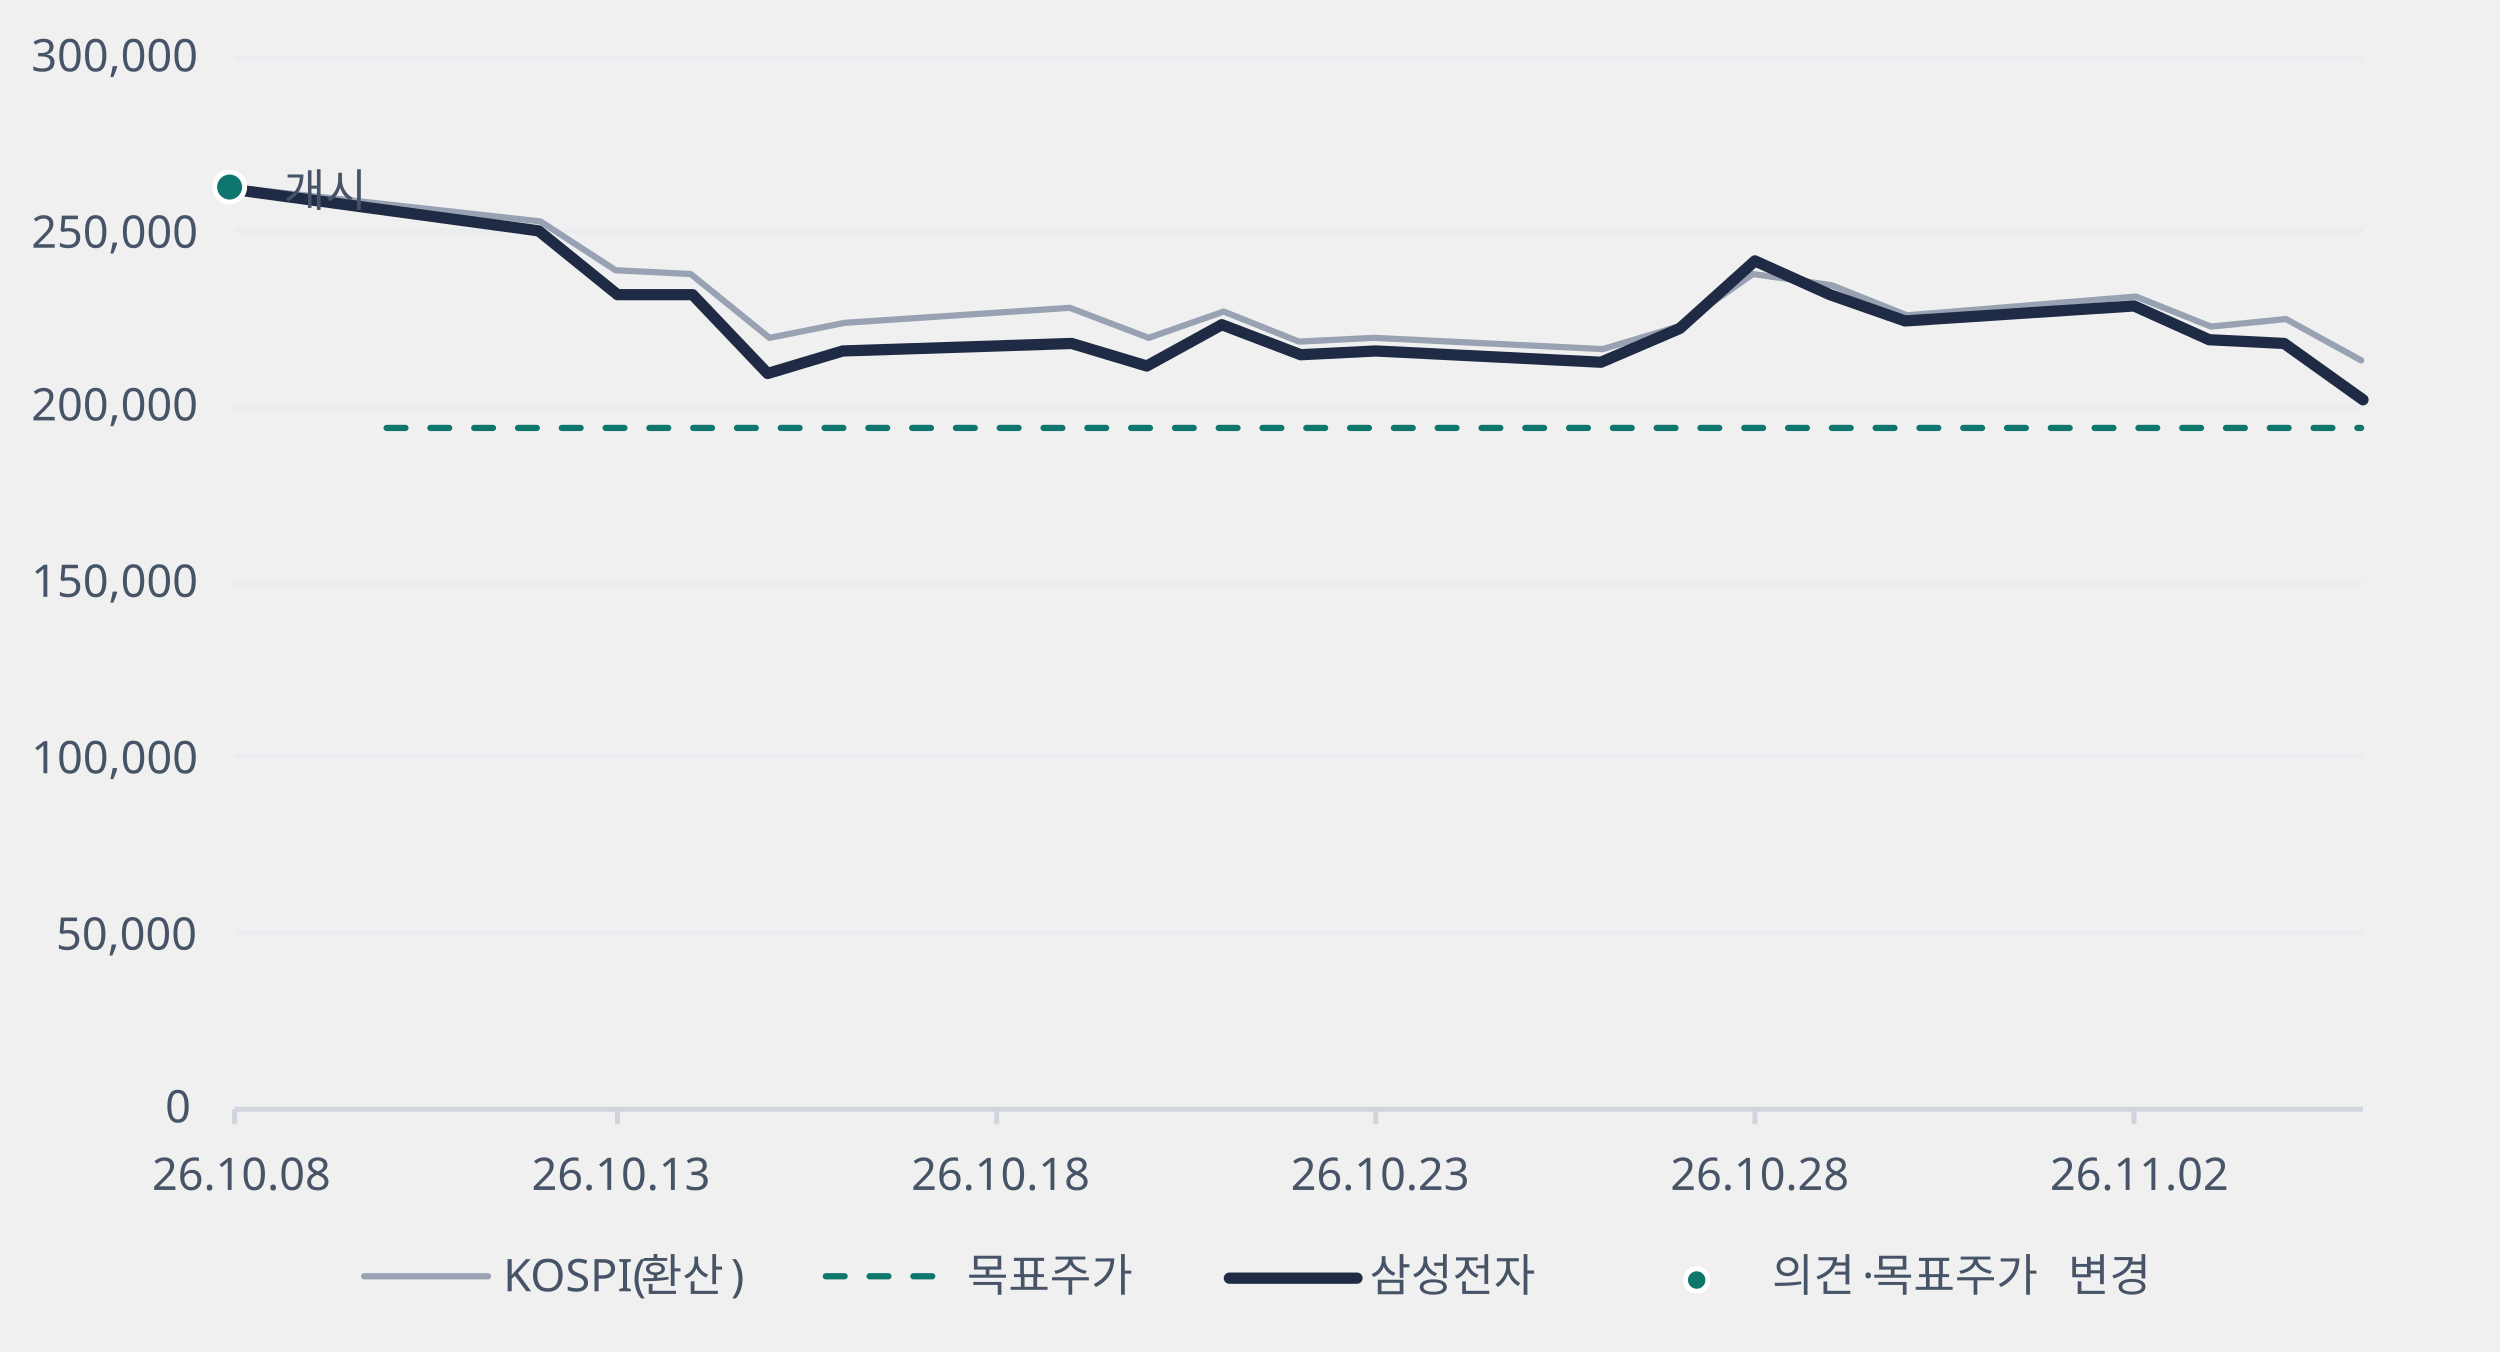
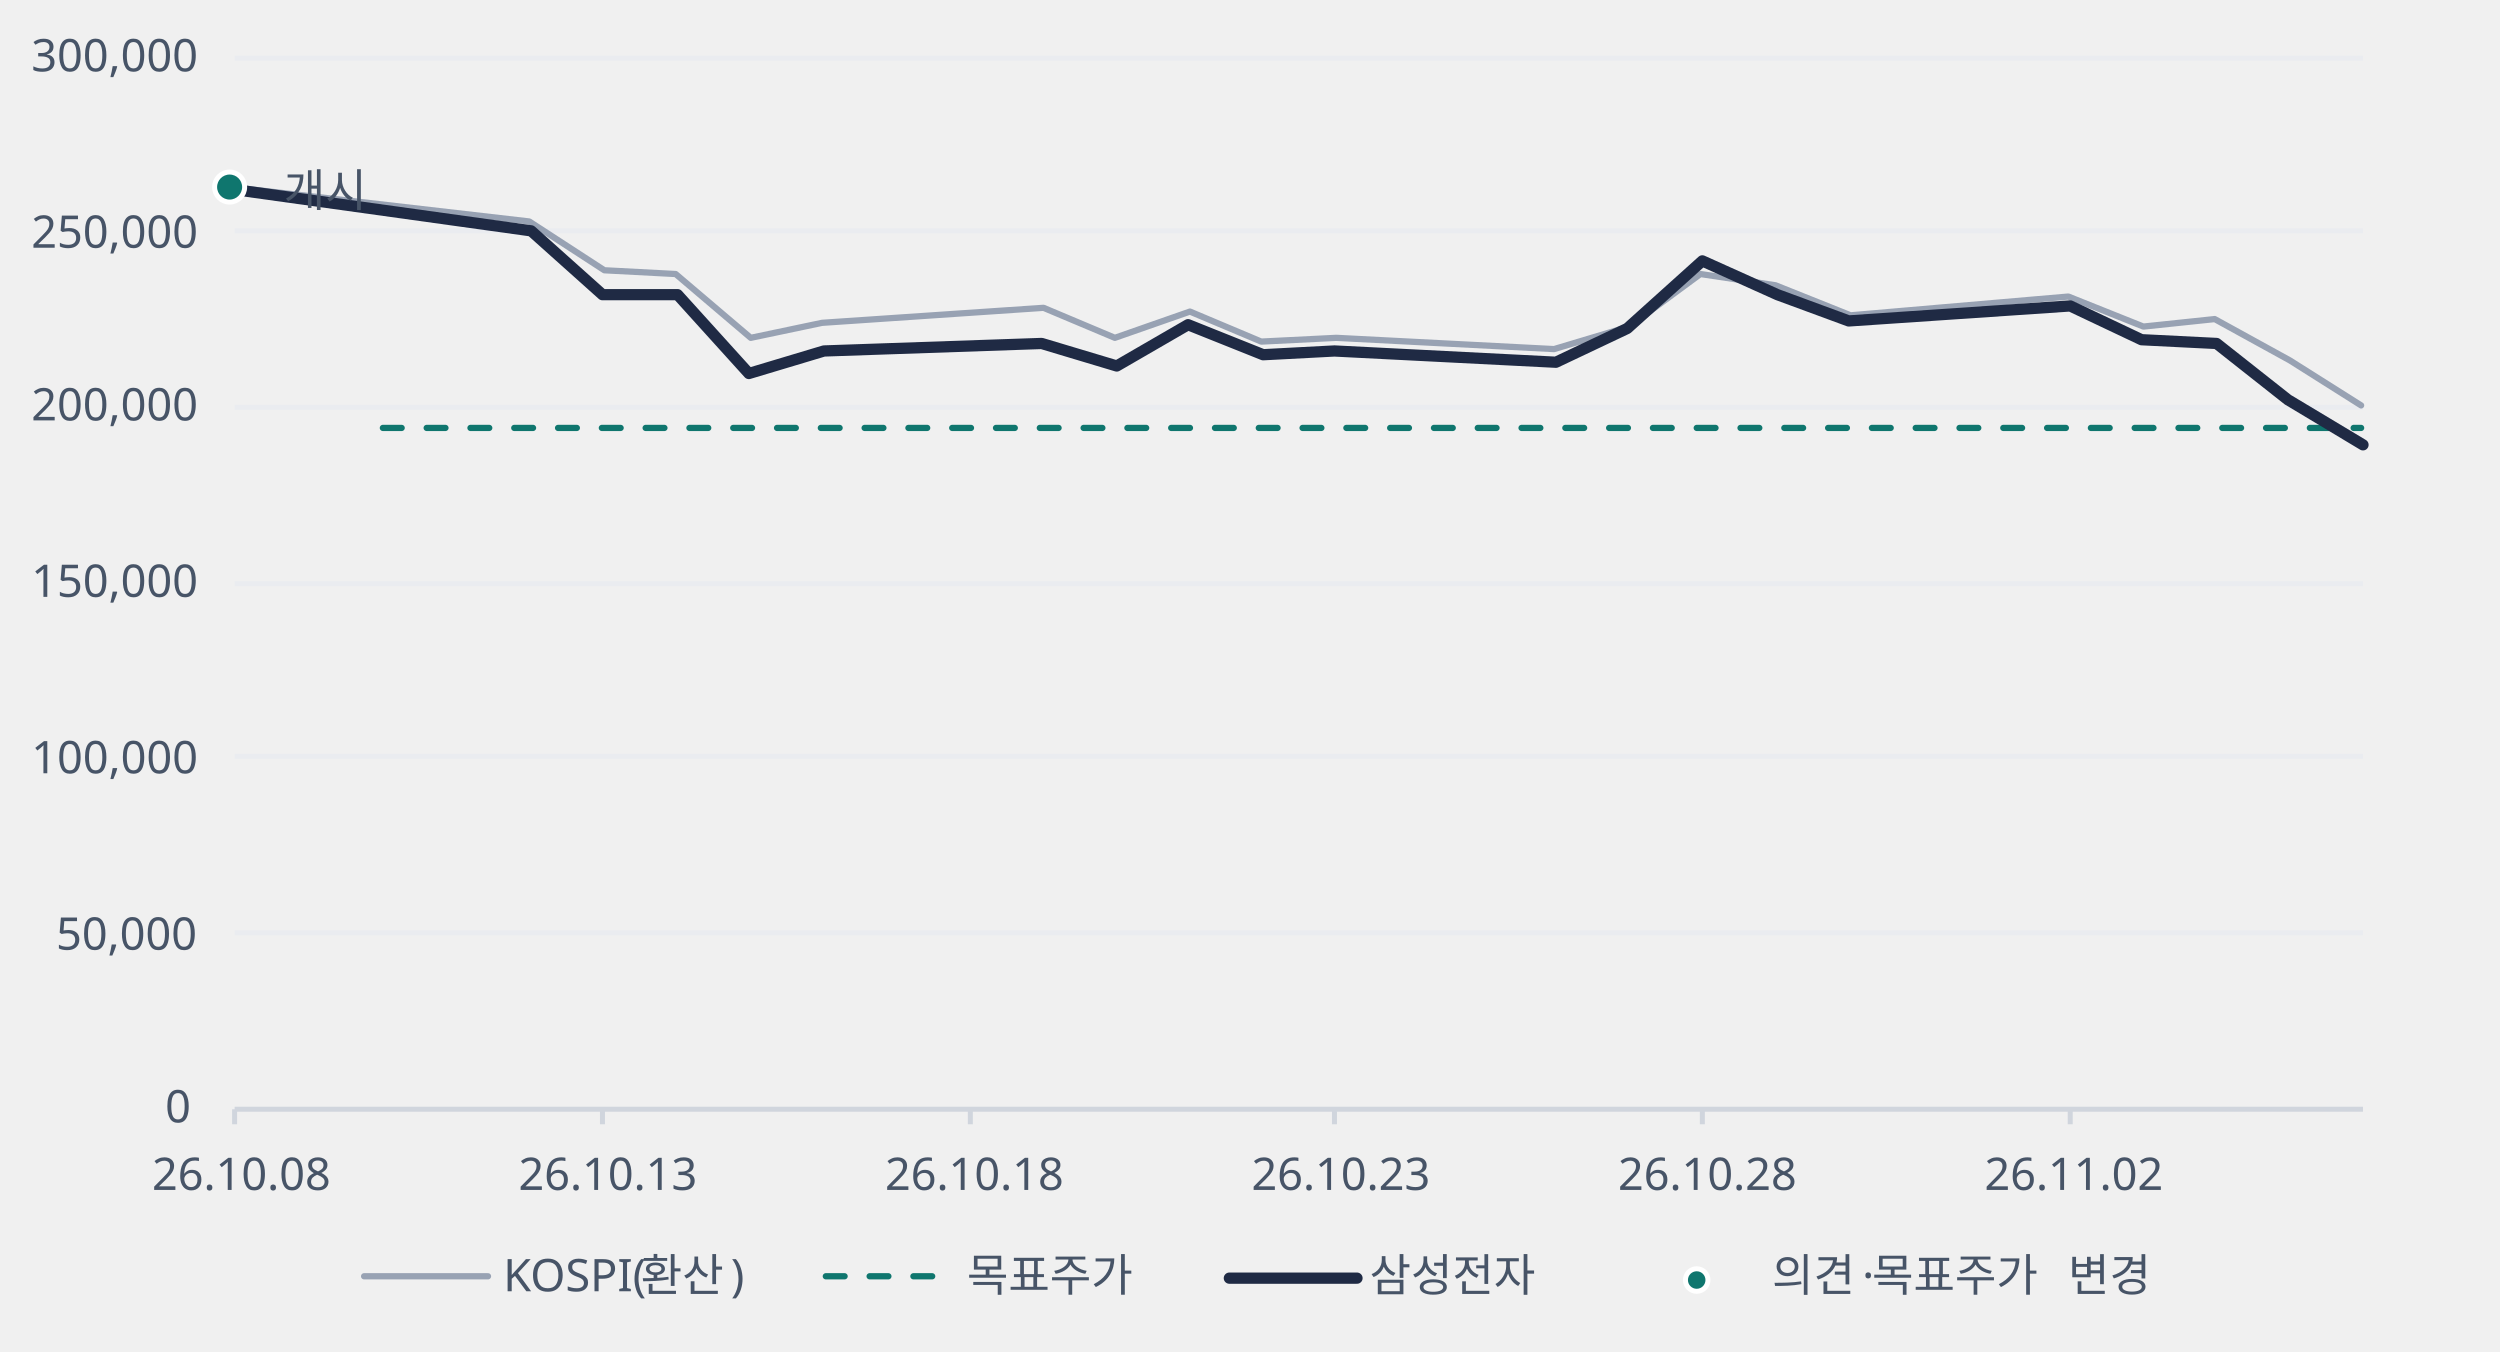
<svg xmlns="http://www.w3.org/2000/svg" width="666" height="360" xml:space="preserve" overflow="hidden">
  <defs>
    <clipPath id="clip0">
      <rect x="971" y="13" width="666" height="360" />
    </clipPath>
  </defs>
  <g clip-path="url(#clip0)" transform="translate(-971 -13)">
    <g>
      <path d="M1033.5 261.5 1600.5 261.5M1033.5 214.5 1600.5 214.5M1033.5 168.5 1600.5 168.5M1033.5 121.5 1600.5 121.5M1033.5 74.5 1600.5 74.5M1033.5 28.5 1600.5 28.5" stroke="#EAECF0" stroke-width="1.333" stroke-linejoin="round" stroke-miterlimit="10" fill="none" />
    </g>
    <g>
      <path d="M1033.5 308.5 1600.5 308.5" stroke="#D0D5DD" stroke-width="1.333" stroke-linejoin="round" stroke-miterlimit="10" fill="none" fill-rule="evenodd" />
    </g>
    <g>
-       <path d="M1033.5 308.5 1033.5 312.5M1135.5 308.5 1135.5 312.5M1236.5 308.5 1236.5 312.5M1337.5 308.5 1337.5 312.5M1438.5 308.5 1438.5 312.5M1539.5 308.5 1539.5 312.5" stroke="#D0D5DD" stroke-width="1.333" stroke-linejoin="round" stroke-miterlimit="10" fill="none" />
+       <path d="M1033.5 308.5 1033.5 312.5M1131.5 308.5 1131.5 312.5M1229.5 308.5 1229.5 312.5M1326.5 308.5 1326.5 312.5M1424.5 308.5 1424.5 312.5M1522.5 308.5 1522.5 312.5" stroke="#D0D5DD" stroke-width="1.333" stroke-linejoin="round" stroke-miterlimit="10" fill="none" />
    </g>
    <g>
-       <path d="M1034 63 1115 72 1135 85 1155 86 1176 103 1196 99 1256 95 1277 103 1297 96 1317 104 1337 103 1398 106 1418 100 1438 86 1459 89 1479 97 1540 92 1560 100 1580 98 1600 109" stroke="#98A2B3" stroke-width="1.667" stroke-linecap="round" stroke-linejoin="round" stroke-miterlimit="10" fill="none" />
+       <path d="M1034 63 1112 72 1132 85 1151 86 1171 103 1190 99 1249 95 1268 103 1288 96 1307 104 1327 103 1385 106 1405 100 1424 86 1444 89 1464 97 1522 92 1542 100 1561 98 1581 109 1600 121" stroke="#98A2B3" stroke-width="1.667" stroke-linecap="round" stroke-linejoin="round" stroke-miterlimit="10" fill="none" />
    </g>
    <g>
-       <path d="M1074 127 1600 127" stroke="#0F766E" stroke-width="1.667" stroke-linecap="round" stroke-linejoin="round" stroke-miterlimit="10" stroke-dasharray="5 6.667" fill="none" />
+       <path d="M1073 127 1600 127" stroke="#0F766E" stroke-width="1.667" stroke-linecap="round" stroke-linejoin="round" stroke-miterlimit="10" stroke-dasharray="5 6.667" fill="none" />
    </g>
    <g>
-       <path d="M1033.5 63.5 1114.5 74.5 1135.5 91.5 1155.5 91.5 1175.5 112.5 1195.5 106.5 1256.5 104.5 1276.5 110.5 1296.5 99.5 1317.5 107.5 1337.5 106.5 1397.5 109.5 1418.5 100.5 1438.5 82.5 1458.5 91.5 1478.5 98.5 1539.5 94.5 1559.5 103.5 1579.5 104.5 1600.5 119.5" stroke="#1F2A44" stroke-width="3" stroke-linecap="round" stroke-linejoin="round" stroke-miterlimit="10" fill="none" />
+       <path d="M1033.5 63.5 1112.5 74.5 1131.5 91.5 1151.5 91.5 1170.5 112.5 1190.5 106.5 1248.5 104.5 1268.5 110.5 1287.5 99.5 1307.5 107.5 1326.5 106.5 1385.5 109.5 1404.5 100.5 1424.5 82.5 1444.5 91.5 1463.5 98.5 1522.5 94.5 1541.5 103.5 1561.5 104.5 1580.5 119.5 1600.5 131.5" stroke="#1F2A44" stroke-width="3" stroke-linecap="round" stroke-linejoin="round" stroke-miterlimit="10" fill="none" />
    </g>
    <g>
      <path d="M1036.17 62.833C1036.17 65.042 1034.38 66.833 1032.17 66.833 1029.96 66.833 1028.17 65.042 1028.17 62.833 1028.17 60.624 1029.96 58.833 1032.17 58.833 1034.38 58.833 1036.17 60.624 1036.17 62.833Z" stroke="#FFFFFF" stroke-width="1.333" stroke-linejoin="round" stroke-miterlimit="10" fill="#0F766E" />
    </g>
    <g>
      <text fill="#475467" font-family="Malgun Gothic,Malgun Gothic_MSFontService,sans-serif" font-weight="400" font-size="12" transform="translate(1046.6 68)">개시</text>
    </g>
    <g>
      <text fill="#475467" font-family="Malgun Gothic,Malgun Gothic_MSFontService,sans-serif" font-weight="400" font-size="12" transform="translate(1014.99 312)">0</text>
    </g>
    <g>
      <text fill="#475467" font-family="Malgun Gothic,Malgun Gothic_MSFontService,sans-serif" font-weight="400" font-size="12" transform="translate(985.94 266)">50,000</text>
    </g>
    <g>
      <text fill="#475467" font-family="Malgun Gothic,Malgun Gothic_MSFontService,sans-serif" font-weight="400" font-size="12" transform="translate(979.333 219)">100,000</text>
    </g>
    <g>
      <text fill="#475467" font-family="Malgun Gothic,Malgun Gothic_MSFontService,sans-serif" font-weight="400" font-size="12" transform="translate(979.333 172)">150,000</text>
    </g>
    <g>
      <text fill="#475467" font-family="Malgun Gothic,Malgun Gothic_MSFontService,sans-serif" font-weight="400" font-size="12" transform="translate(979.333 125)">200,000</text>
    </g>
    <g>
      <text fill="#475467" font-family="Malgun Gothic,Malgun Gothic_MSFontService,sans-serif" font-weight="400" font-size="12" transform="translate(979.333 79)">250,000</text>
    </g>
    <g>
      <text fill="#475467" font-family="Malgun Gothic,Malgun Gothic_MSFontService,sans-serif" font-weight="400" font-size="12" transform="translate(979.333 32)">300,000</text>
    </g>
    <g>
      <text fill="#475467" font-family="Malgun Gothic,Malgun Gothic_MSFontService,sans-serif" font-weight="400" font-size="12" transform="translate(1011.49 330)">26.10.08</text>
    </g>
    <g>
-       <text fill="#475467" font-family="Malgun Gothic,Malgun Gothic_MSFontService,sans-serif" font-weight="400" font-size="12" transform="translate(1112.61 330)">26.10.13</text>
+       <text fill="#475467" font-family="Malgun Gothic,Malgun Gothic_MSFontService,sans-serif" font-weight="400" font-size="12" transform="translate(1109.12 330)">26.10.13</text>
    </g>
    <g>
-       <text fill="#475467" font-family="Malgun Gothic,Malgun Gothic_MSFontService,sans-serif" font-weight="400" font-size="12" transform="translate(1213.73 330)">26.10.18</text>
+       <text fill="#475467" font-family="Malgun Gothic,Malgun Gothic_MSFontService,sans-serif" font-weight="400" font-size="12" transform="translate(1206.76 330)">26.10.18</text>
    </g>
    <g>
-       <text fill="#475467" font-family="Malgun Gothic,Malgun Gothic_MSFontService,sans-serif" font-weight="400" font-size="12" transform="translate(1314.85 330)">26.10.23</text>
+       <text fill="#475467" font-family="Malgun Gothic,Malgun Gothic_MSFontService,sans-serif" font-weight="400" font-size="12" transform="translate(1304.39 330)">26.10.23</text>
    </g>
    <g>
-       <text fill="#475467" font-family="Malgun Gothic,Malgun Gothic_MSFontService,sans-serif" font-weight="400" font-size="12" transform="translate(1415.98 330)">26.10.28</text>
+       <text fill="#475467" font-family="Malgun Gothic,Malgun Gothic_MSFontService,sans-serif" font-weight="400" font-size="12" transform="translate(1402.03 330)">26.10.28</text>
    </g>
    <g>
-       <text fill="#475467" font-family="Malgun Gothic,Malgun Gothic_MSFontService,sans-serif" font-weight="400" font-size="12" transform="translate(1517.1 330)">26.11.02</text>
+       <text fill="#475467" font-family="Malgun Gothic,Malgun Gothic_MSFontService,sans-serif" font-weight="400" font-size="12" transform="translate(1499.66 330)">26.11.02</text>
    </g>
    <g>
      <path d="M1068 353 1101 353" stroke="#98A2B3" stroke-width="1.667" stroke-linecap="round" stroke-linejoin="round" stroke-miterlimit="10" fill="none" fill-rule="evenodd" />
    </g>
    <g>
      <text fill="#475467" font-family="Malgun Gothic,Malgun Gothic_MSFontService,sans-serif" font-weight="400" font-size="12" transform="translate(1105.07 357)">KOSPI(</text>
    </g>
    <g>
      <text fill="#475467" font-family="Malgun Gothic,Malgun Gothic_MSFontService,sans-serif" font-weight="400" font-size="12" transform="translate(1141.69 357)">환산</text>
    </g>
    <g>
      <text fill="#475467" font-family="Malgun Gothic,Malgun Gothic_MSFontService,sans-serif" font-weight="400" font-size="12" transform="translate(1165.69 357)">)</text>
    </g>
    <g>
      <path d="M1191 353 1225 353" stroke="#0F766E" stroke-width="1.667" stroke-linecap="round" stroke-linejoin="round" stroke-miterlimit="10" stroke-dasharray="5 6.667" fill="none" fill-rule="evenodd" />
    </g>
    <g>
      <text fill="#475467" font-family="Malgun Gothic,Malgun Gothic_MSFontService,sans-serif" font-weight="400" font-size="12" transform="translate(1228.59 357)">목표주가</text>
    </g>
    <g>
      <path d="M1298.5 353.5 1332.5 353.5" stroke="#1F2A44" stroke-width="3" stroke-linecap="round" stroke-linejoin="round" stroke-miterlimit="10" fill="none" fill-rule="evenodd" />
    </g>
    <g>
      <text fill="#475467" font-family="Malgun Gothic,Malgun Gothic_MSFontService,sans-serif" font-weight="400" font-size="12" transform="translate(1335.84 357)">삼성전자</text>
    </g>
    <g>
      <path d="M1426 354C1426 355.657 1424.66 357 1423 357 1421.34 357 1420 355.657 1420 354 1420 352.343 1421.34 351 1423 351 1424.66 351 1426 352.343 1426 354Z" stroke="#FFFFFF" stroke-width="1.333" stroke-linejoin="round" stroke-miterlimit="10" fill="#0F766E" />
    </g>
    <g>
      <text fill="#475467" font-family="Malgun Gothic,Malgun Gothic_MSFontService,sans-serif" font-weight="400" font-size="12" transform="translate(1443.08 357)">의견</text>
    </g>
    <g>
      <text fill="#475467" font-family="Malgun Gothic,Malgun Gothic_MSFontService,sans-serif" font-weight="400" font-size="12" transform="translate(1467.08 357)">·</text>
    </g>
    <g>
      <text fill="#475467" font-family="Malgun Gothic,Malgun Gothic_MSFontService,sans-serif" font-weight="400" font-size="12" transform="translate(1469.71 357)">목표주가</text>
    </g>
    <g>
      <text fill="#475467" font-family="Malgun Gothic,Malgun Gothic_MSFontService,sans-serif" font-weight="400" font-size="12" transform="translate(1521.93 357)">변경</text>
    </g>
  </g>
</svg>
